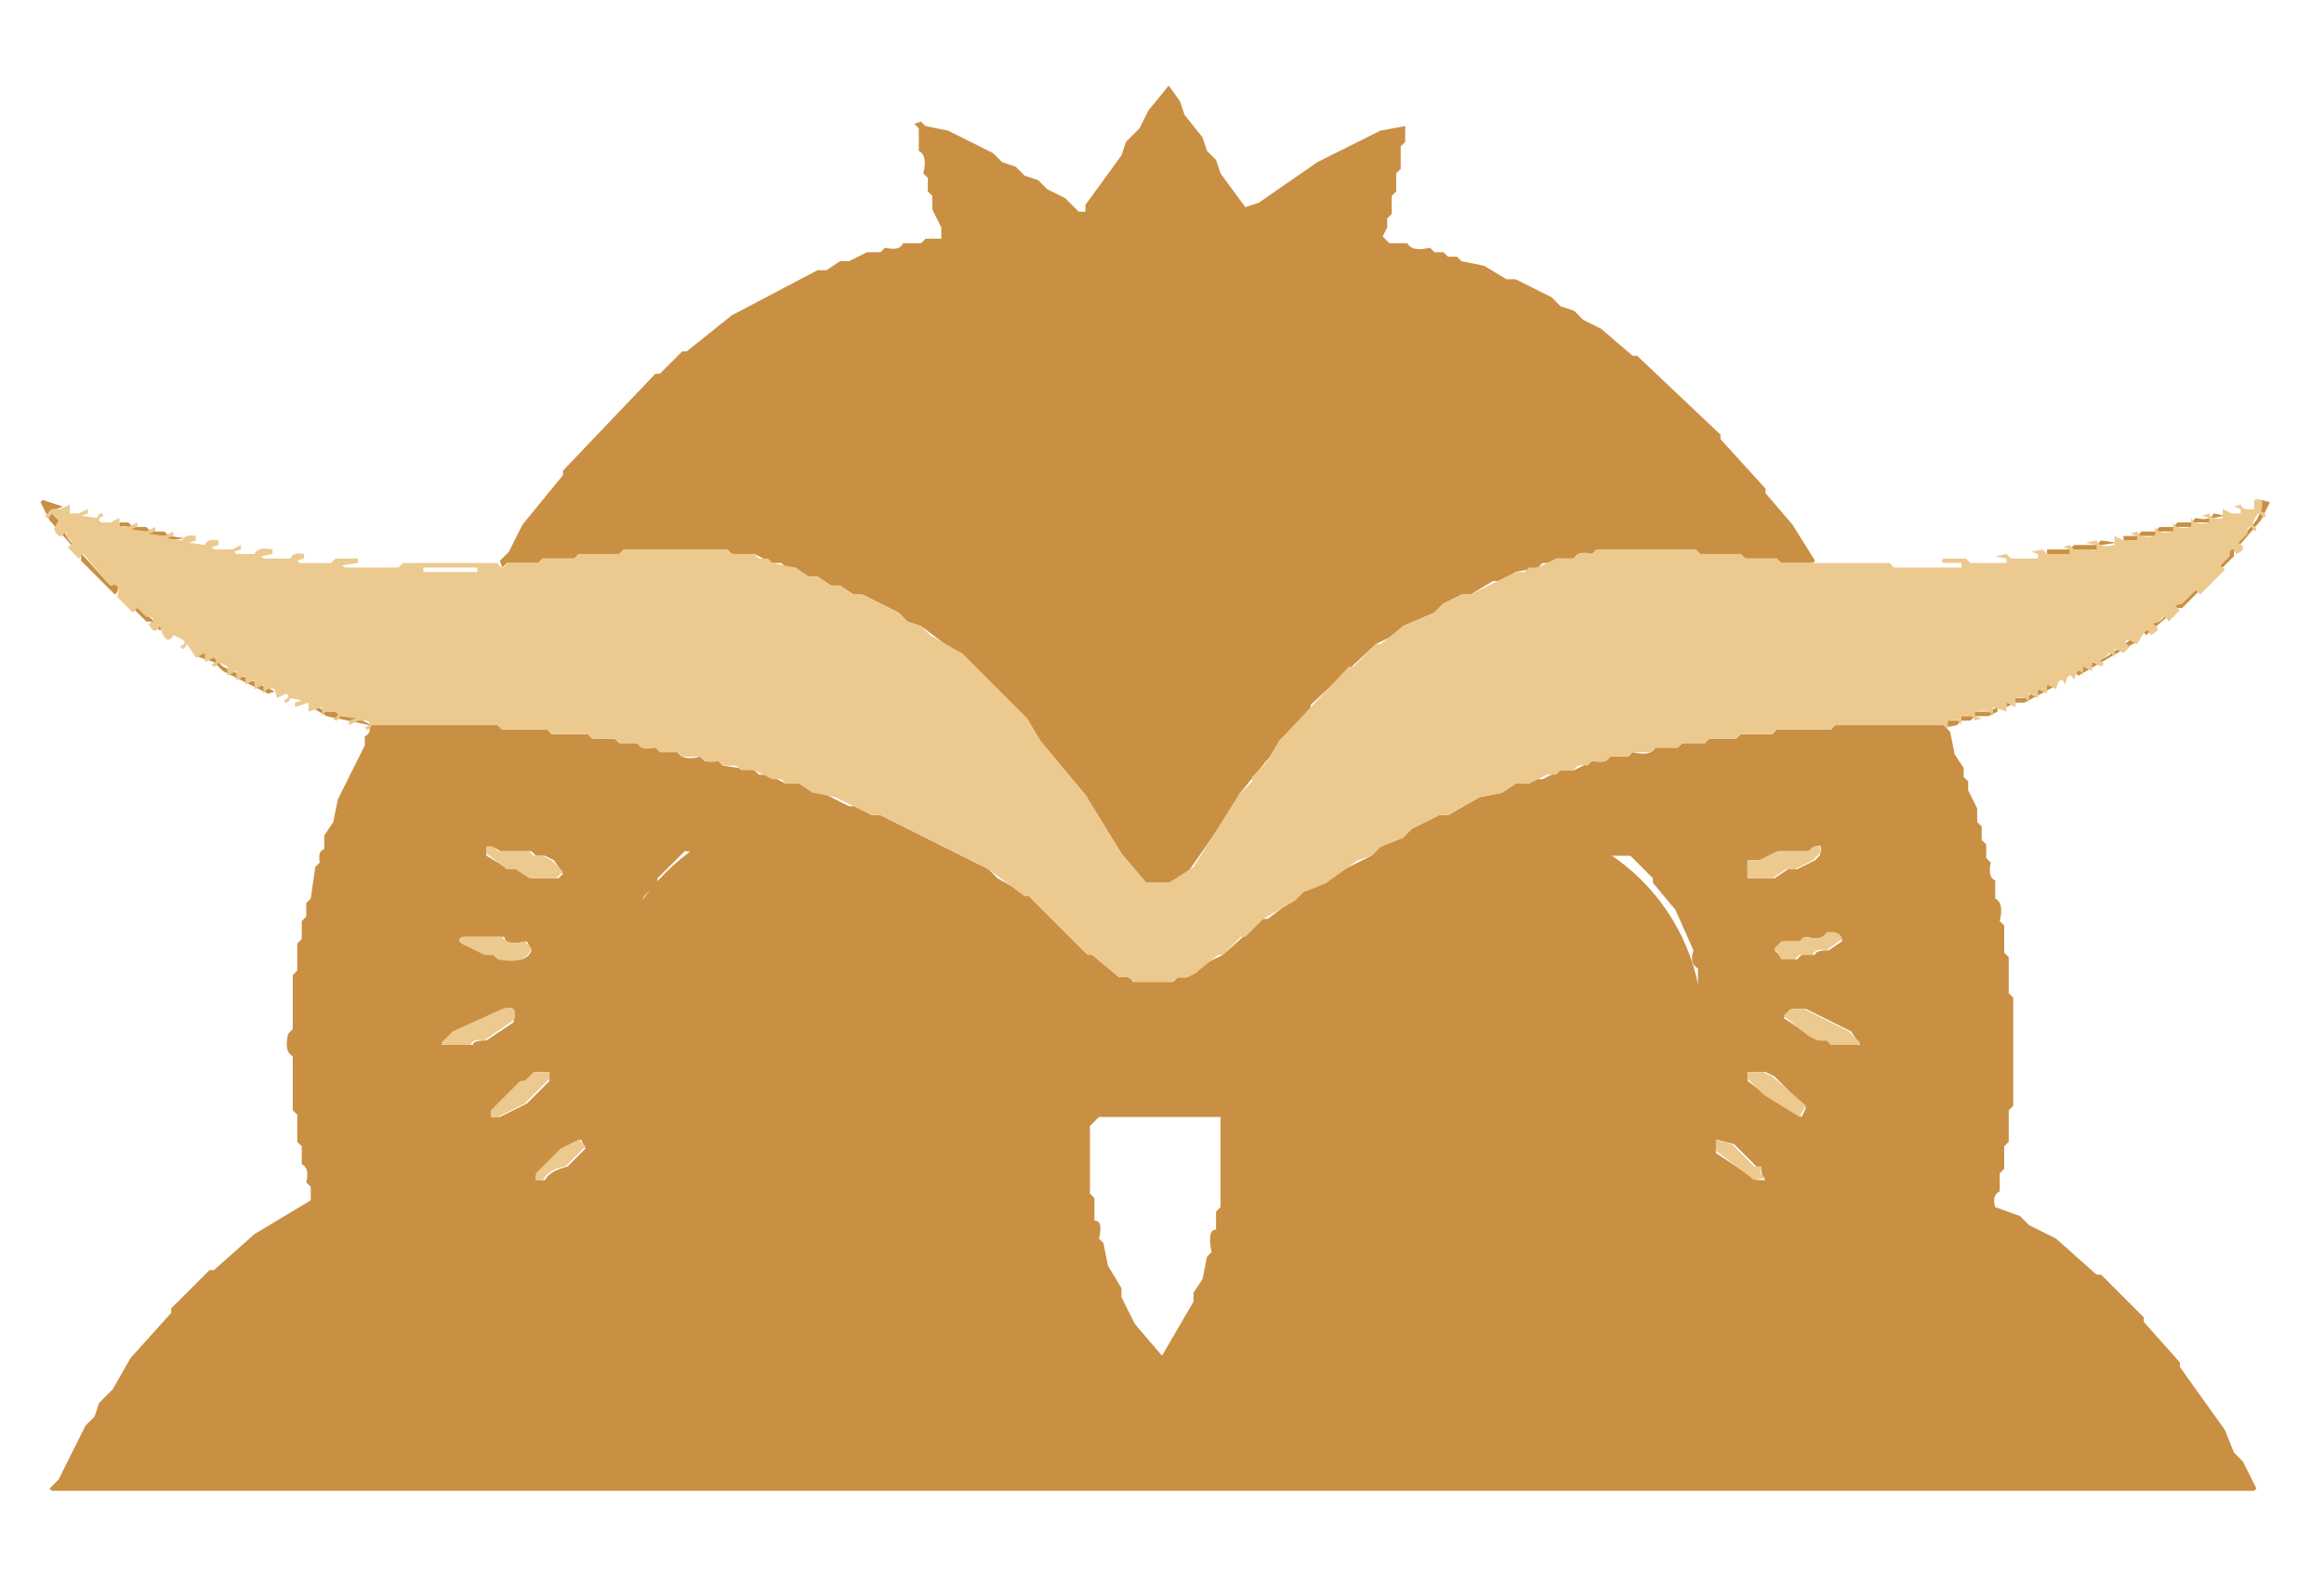
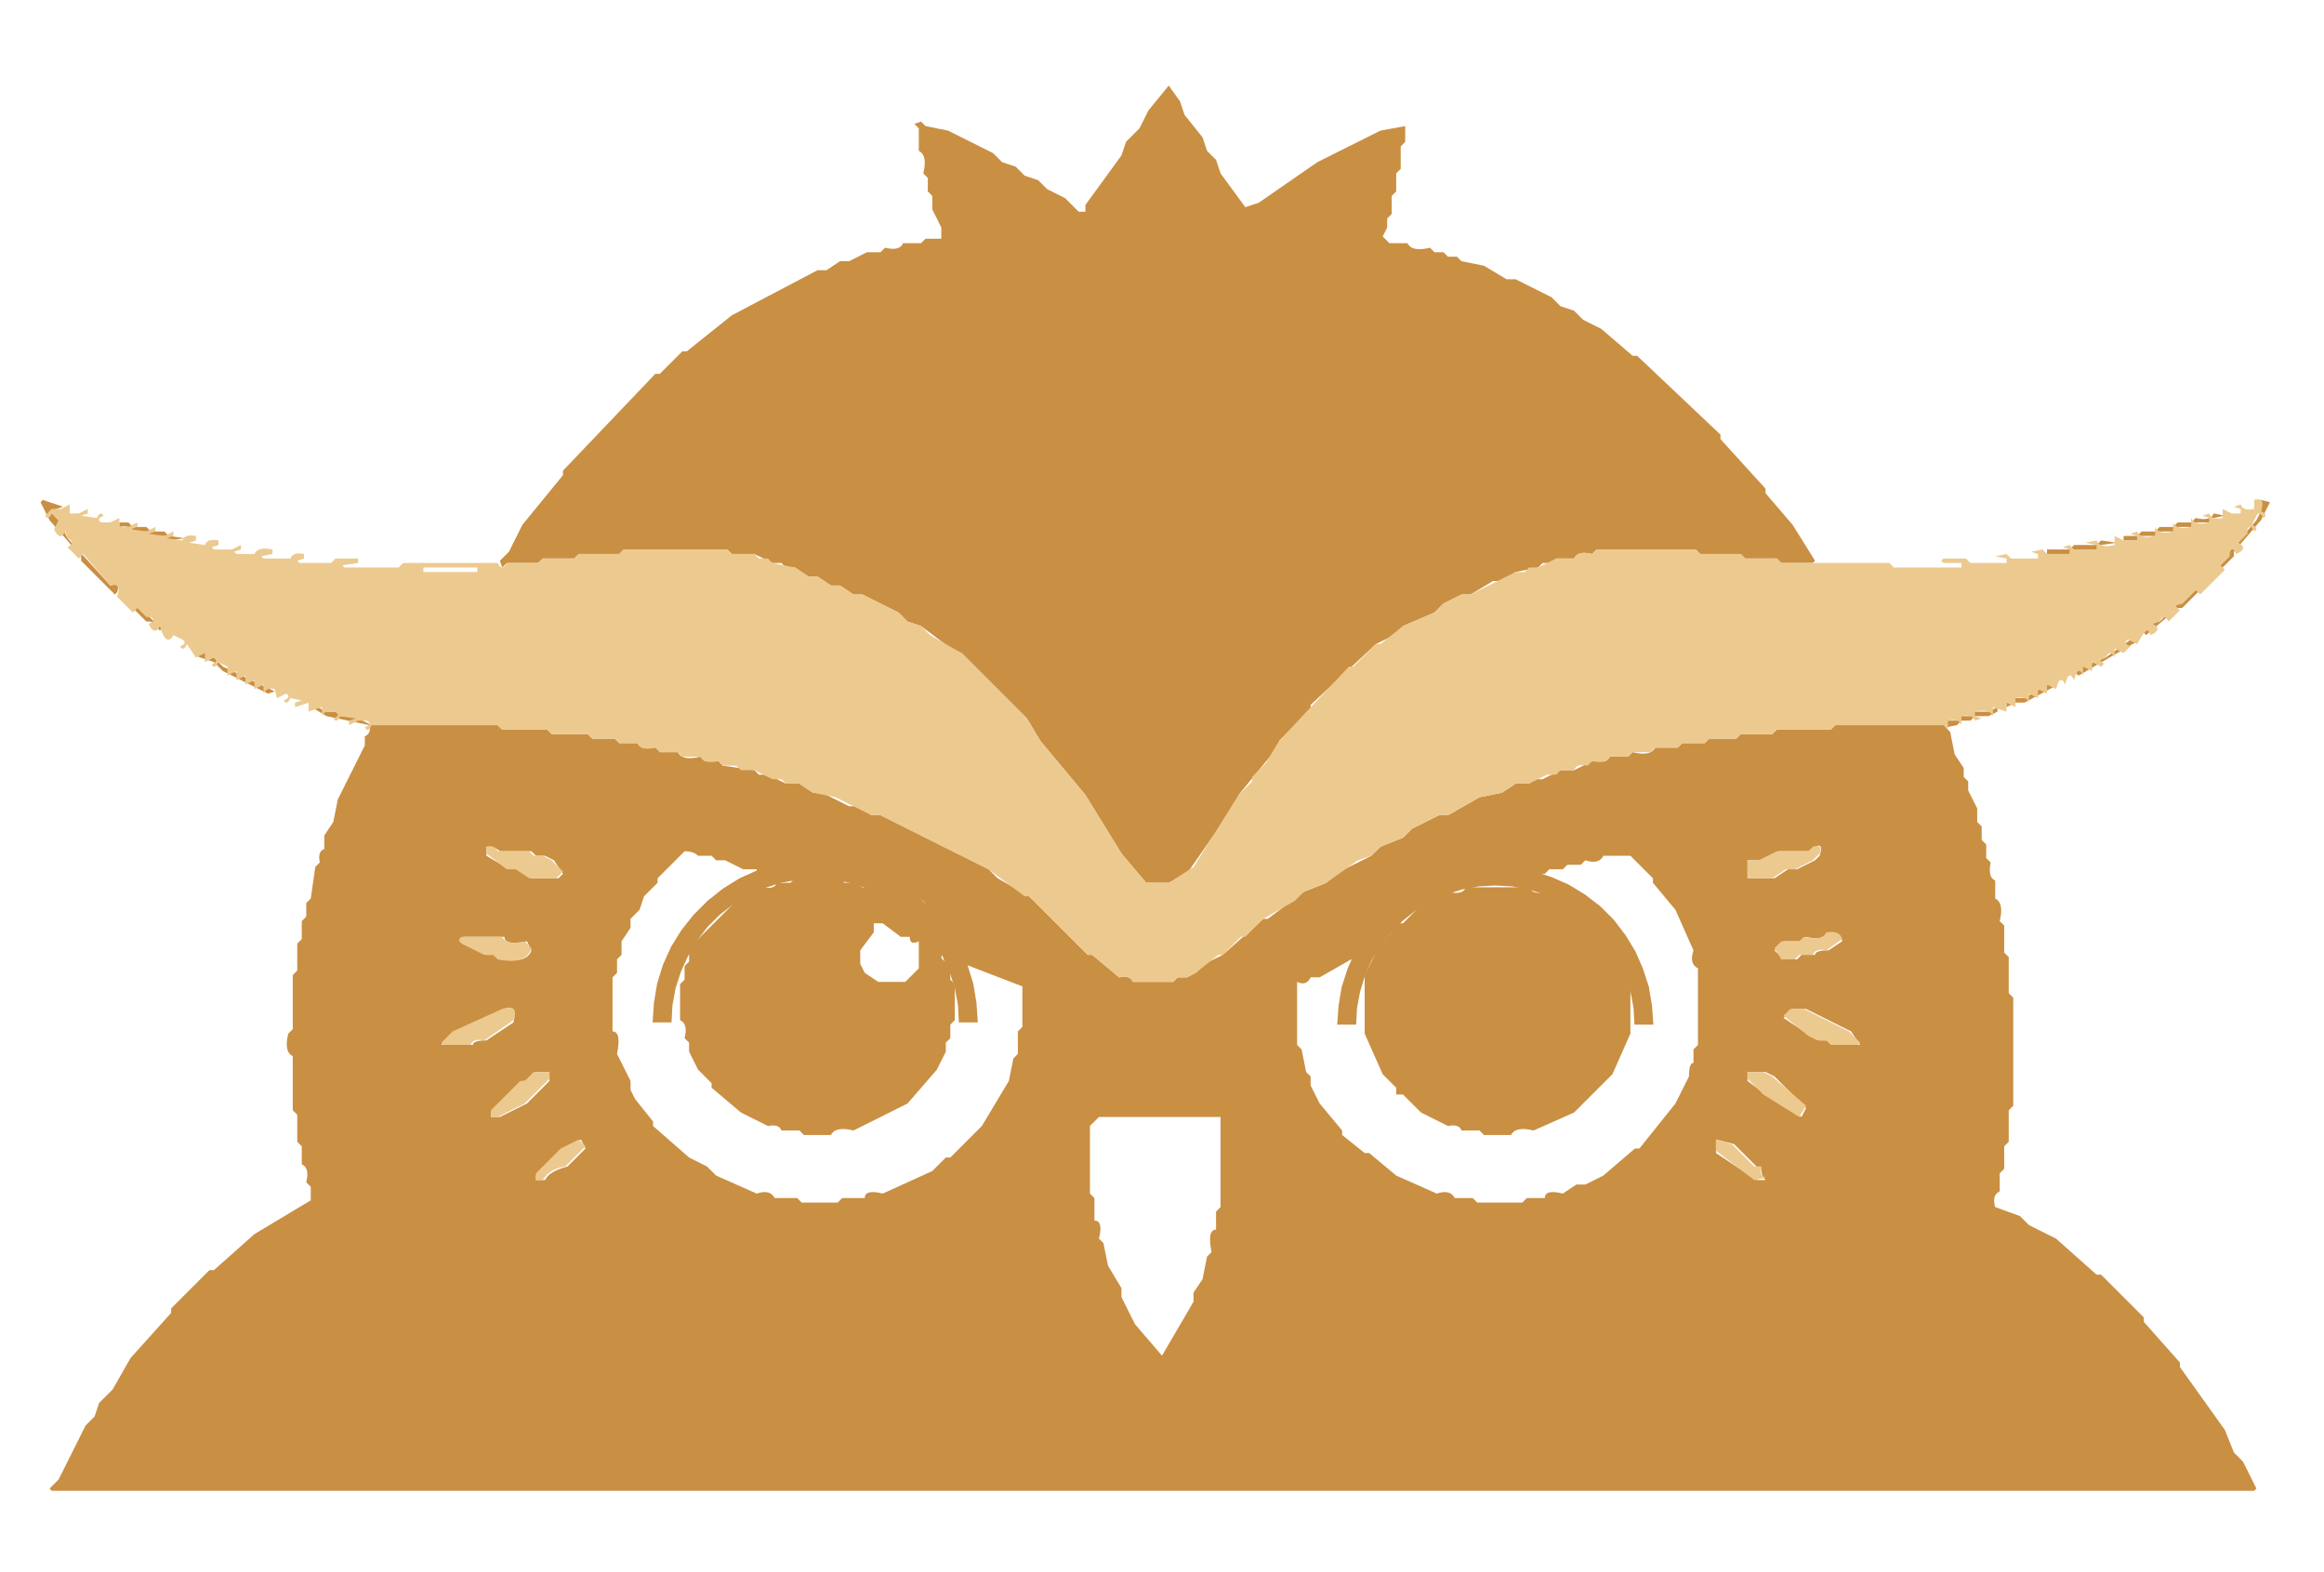
<svg xmlns="http://www.w3.org/2000/svg" viewBox="0 0 516 349" width="516" height="349">
  <style>
    @keyframes owl-glance {
      0%, 6% { transform: translate(0, 0); }
      11%, 30% { transform: translate(-14px, 7px); }
      37%, 42% { transform: translate(0, 0); }
      49%, 68% { transform: translate(14px, 7px); }
      76%, 100% { transform: translate(0, 0); }
    }
    .pupils { animation: owl-glance 7.5s ease-in-out infinite; }
    @keyframes owl-blink {
-       0%, 88% { transform: translateY(-104px); }
-       92% { transform: translateY(0); }
-       96%, 100% { transform: translateY(-104px); }
+       0%, 88% { transform: translateY(0); }
+       92% { transform: translateY(104px); }
+       96%, 100% { transform: translateY(0); }
    }
    .lid { animation: owl-blink 6.5s ease-in-out infinite; }
    @media (prefers-reduced-motion: reduce) { .pupils, .lid { animation: none; } }
  </style>
  <defs>
    <clipPath id="eye0">
      <circle cx="181" cy="227" r="47" />
    </clipPath>
    <clipPath id="eye1">
      <circle cx="332" cy="228" r="46" />
    </clipPath>
  </defs>
  <path fill="#c98f43" fill-rule="evenodd" d="M 259.5 19 L 262 22.5 L 263 25.5 L 267 30.5 L 268 33.5 L 270 35.5 L 271 38.5 L 276.5 46 L 279.5 45 L 292.5 36 L 306.5 29 L 312 28 L 312 31.5 L 311 32.5 L 311 37.5 L 310 38.5 L 310 42.5 L 309 43.5 L 309 47.5 L 308 48.5 L 308 50.5 L 307 52.5 L 308.5 54 L 312.5 54 Q 313.5 56 317.5 55 L 318.5 56 L 320.5 56 L 321.5 57 L 323.5 57 L 324.5 58 L 329.5 59 L 334.5 62 L 336.5 62 L 344.5 66 L 346.5 68 L 349.5 69 L 351.5 71 L 355.5 73 L 362.5 79 L 363.5 79 L 382 96.5 L 382 97.5 L 392 108.5 L 392 109.5 L 398 116.5 L 403 124.5 L 402.5 125 L 395.5 125 L 394.5 124 L 387.5 124 L 386.5 123 L 377.5 123 L 376.5 122 L 354.5 122 L 353.5 123 Q 350.3 122.2 349.5 124 L 345.5 124 L 344.5 125 L 342.5 125 L 341.5 126 L 336.5 127 L 333.5 129 L 331.5 129 L 326.5 132 L 324.5 132 L 320.5 134 L 318.5 136 L 311.5 139 L 309.5 141 L 305.5 143 L 291 156.5 L 291 157.5 L 284 164.5 L 284 165.5 L 275 176.5 L 275 177.5 L 263.5 194 L 259.5 196 L 254.5 196 L 249 189.5 L 241 176.5 L 231 164.5 L 228 159.5 L 213.5 145 L 212.5 145 L 204.5 139 L 201.5 138 L 199.5 136 L 191.5 132 L 189.5 132 L 186.5 130 L 184.5 130 L 181.5 128 L 179.5 128 L 176.5 126 L 174.5 126 L 173.5 125 L 171.5 125 L 167.5 123 L 162.5 123 L 161.5 122 L 138.5 122 L 137.5 123 L 128.5 123 L 127.5 124 L 120.5 124 L 119.5 125 L 112.5 125 L 111.5 126 L 111 124.5 L 113 122.5 L 116 116.5 L 125 105.5 L 125 104.5 L 145.5 83 L 146.5 83 L 151.5 78 L 152.5 78 L 162.5 70 L 181.5 60 L 183.5 60 L 186.5 58 L 188.5 58 L 192.5 56 L 195.5 56 L 196.5 55 Q 199.8 55.8 200.5 54 L 204.5 54 L 205.5 53 L 209 53 L 209 50.5 L 207 46.5 L 207 43.5 L 206 42.5 L 206 39.5 L 205 38.5 Q 206 34.5 204 33.5 L 204 28.5 L 203 27.5 L 204.5 27 L 205.5 28 L 210.5 29 L 220.5 34 L 222.5 36 L 225.5 37 L 227.5 39 L 230.5 40 L 232.5 42 L 236.5 44 L 239.5 47 L 241 47 L 241 45.5 L 249 34.5 L 250 31.5 L 253 28.5 L 255 24.5 L 259.5 19 Z" />
  <path fill="#c98f43" fill-rule="evenodd" d="M 9.5 111 L 14 112.5 L 11 113.5 L 13 115.5 L 15 119.5 L 24.5 130 Q 26.8 129.3 26 131.5 L 25.5 132 L 18 124.5 L 18 123.5 L 11 115.5 L 9 111.5 L 9.5 111 Z" />
  <path fill="#c98f43" fill-rule="evenodd" d="M 502 111 L 504 111.5 L 502 115.5 L 496 122.5 L 496 123.5 L 484.5 135 L 483.5 135 L 476.5 141 L 476 140.5 L 478.5 138 L 479.5 138 L 483.5 134 L 484.5 134 L 495 123.5 L 495 122.5 L 501 115.5 L 502 113.5 L 502 111 Z" />
  <path fill="#c98f43" fill-rule="evenodd" d="M 491.5 114 L 494 114.5 L 491.5 115 L 490.5 116 L 487.5 116 L 486.5 117 L 483.5 117 L 482.5 118 L 479.5 118 L 478.5 119 L 475.5 119 L 474.5 120 L 471.5 120 L 471.5 119 L 474.5 119 L 475.5 118 L 478.5 118 L 479.5 117 L 482.5 117 L 483.5 116 L 486.5 116 L 487.5 115 Q 490.8 115.8 491.5 114 Z" />
  <path fill="#c98f43" fill-rule="evenodd" d="M 26.5 116 L 28.5 116 L 29.5 117 L 32.5 117 L 33.5 118 L 36.5 118 L 37.5 119 L 41 119.5 L 37.5 120 L 36.5 119 L 33.5 119 L 32.5 118 L 29.5 118 Q 29 116.5 26.5 117 L 26.5 116 Z" />
  <path fill="#c98f43" fill-rule="evenodd" d="M 466.5 120 L 470 120.5 L 466.5 121 L 465.5 122 L 460.5 122 L 459.5 123 L 454.5 123 L 454.5 122 L 459.5 122 L 460.5 121 L 465.5 121 L 466.5 120 Z" />
  <path fill="#c98f43" fill-rule="evenodd" d="M 27.5 132 L 36 139.5 L 35.5 140 L 33.5 138 L 32.5 138 L 27 132.5 L 27.5 132 Z" />
  <path fill="#c98f43" fill-rule="evenodd" d="M 474.5 141 Q 476 142 473.5 143 L 461.5 150 Q 460 149 462.5 148 L 467.5 146 L 474.5 141 Z" />
  <path fill="#c98f43" fill-rule="evenodd" d="M 43.5 144 L 47.5 146 L 49.5 148 L 61 153.5 L 59.5 154 L 49.5 149 L 47.5 147 L 44.5 146 Q 42 145 43.5 144 Z" />
  <path fill="#c98f43" fill-rule="evenodd" d="M 454.5 152 L 456 152.5 L 449.5 156 L 447.5 156 L 445.5 157 L 445.5 156 L 447.5 155 L 449.5 155 L 454.5 152 Z" />
  <path fill="#c98f43" fill-rule="evenodd" d="M 70.5 157 L 72.5 158 L 74.5 158 L 75.5 159 L 78.5 159 L 82.5 161 L 110.5 161 L 111.5 162 L 121.5 162 L 122.5 163 L 130.5 163 L 131.5 164 L 136.5 164 L 137.5 165 L 141.5 165 L 142.5 166 Q 145.8 165.3 146.5 167 L 150.5 167 Q 151.5 169 155.5 168 L 156.5 169 L 159.5 169 L 160.5 170 L 167.5 171 L 168.5 172 L 170.5 172 L 174.5 174 L 177.5 174 L 180.5 176 L 182.5 176 L 188.5 179 L 190.5 179 L 193.5 181 L 195.5 181 L 219.5 193 L 221.5 195 L 228.5 199 L 241.5 212 L 242.5 212 L 248.5 217 Q 251 216.5 251.5 218 L 260.5 218 L 261.5 217 L 263.5 217 L 265.5 216 L 267.5 214 L 271.5 212 L 280.5 204 L 281.5 204 L 289.5 198 L 294.5 196 L 296.5 194 L 304.5 190 L 306.5 188 L 311.5 186 L 313.5 184 L 319.5 181 L 321.5 181 L 328.5 177 L 333.5 176 L 336.5 174 L 339.5 174 L 340.5 173 L 342.5 173 L 346.5 171 L 349.5 171 L 353.5 169 L 356.5 169 L 357.5 168 L 361.5 168 L 362.5 167 Q 366.5 168 367.5 166 L 372.5 166 L 373.5 165 L 378.5 165 L 379.5 164 L 385.5 164 L 386.5 163 L 393.5 163 L 394.5 162 L 406.5 162 L 407.5 161 L 431.5 161 L 432.5 160 L 434.5 160 L 435.5 159 L 437.5 159 L 438.5 158 L 441.5 158 L 443.5 157 L 443.5 158 L 441.5 159 L 438.5 159 L 437.5 160 L 435.5 160 L 434.5 161 L 432 161.5 L 433 162.5 L 434 167.5 L 436 170.5 L 436 172.5 L 437 173.5 L 437 175.5 L 439 179.5 L 439 182.5 L 440 183.5 L 440 186.5 L 441 187.5 L 441 190.5 L 442 191.5 Q 441.3 194.8 443 195.5 L 443 199.5 Q 445 200.5 444 204.5 L 445 205.5 L 445 211.5 L 446 212.5 L 446 220.5 L 447 221.5 L 447 245.5 L 446 246.5 L 446 253.5 L 445 254.5 L 445 259.5 L 444 260.5 L 444 264.5 Q 442.2 265.4 443 268 L 448.5 270 L 450.5 272 L 456.5 275 L 465.5 283 L 466.5 283 L 476 292.5 L 476 293.5 L 484 302.5 L 484 303.5 L 494 317.5 L 496 322.5 L 498 324.5 L 501 330.5 L 500.5 331 L 11.5 331 L 11 330.5 L 13 328.5 L 19 316.5 L 21 314.5 L 22 311.5 L 25 308.5 L 29 301.5 L 38 291.5 L 38 290.5 L 46.5 282 L 47.5 282 L 56.5 274 L 69 266.5 L 69 263.5 L 68 262.5 Q 68.8 259.3 67 258.5 L 67 254.5 L 66 253.5 L 66 247.5 L 65 246.5 L 65 234.5 Q 63 233.5 64 229.5 L 65 228.5 L 65 216.5 L 66 215.5 L 66 209.5 L 67 208.5 L 67 204.5 L 68 203.5 L 68 200.5 L 69 199.5 L 70 192.5 L 71 191.5 Q 70.5 189 72 188.5 L 72 185.5 L 74 182.5 L 75 177.5 L 81 165.5 L 81 163.5 Q 82.5 162.8 82 161 L 72.5 159 L 70 157.5 L 70.5 157 Z M 108 188 L 108 190 L 113 193 L 115 193 L 118 195 L 124 195 L 125 194 L 123 191 L 121 190 L 119 190 L 118 189 L 111 189 Q 110 188 108 188 Z M 403 188 L 402 189 L 395 189 L 391 191 L 388 191 L 388 195 L 394 195 L 397 193 L 399 193 L 403 191 L 404 190 Q 405 187 403 188 Z M 152 189 L 146 195 L 146 196 L 143 199 L 142 202 L 140 204 L 140 206 L 138 209 L 138 212 L 137 213 L 137 216 L 136 217 L 136 229 Q 138 229 137 234 L 140 240 L 140 242 L 141 244 L 145 249 L 145 250 L 153 257 L 157 259 L 159 261 L 168 265 Q 171 264 172 266 L 177 266 L 178 267 L 186 267 L 187 266 L 192 266 Q 192 264 196 265 L 207 260 L 210 257 L 211 257 L 218 250 L 224 240 L 225 235 L 226 234 L 226 229 L 227 228 L 227 219 L 214 214 L 213 211 L 209 206 L 209 205 L 205 200 L 201 198 L 199 196 L 195 194 L 193 194 L 192 193 L 188 193 L 187 192 L 177 192 Q 176 194 172 193 L 171 194 Q 168 195 168 193 L 165 193 L 161 191 L 159 191 L 158 190 L 155 190 Q 154 189 152 189 Z M 356 190 Q 355 192 352 191 L 351 192 L 348 192 L 347 193 L 344 193 L 343 194 L 334 194 L 333 193 L 332 194 L 325 194 L 321 196 L 319 196 L 311 201 L 303 210 L 302 213 L 300 213 L 293 217 L 291 217 Q 290 219 288 218 L 288 232 L 289 233 L 290 238 L 291 239 L 291 241 L 293 245 L 298 251 L 298 252 L 303 256 L 304 256 L 310 261 L 319 265 Q 322 264 323 266 L 327 266 L 328 267 L 338 267 L 339 266 L 343 266 Q 343 264 347 265 L 350 263 L 352 263 L 356 261 L 363 255 L 364 255 L 372 245 L 375 239 Q 375 236 376 236 L 376 233 L 377 232 L 377 215 Q 375 214 376 211 L 372 202 L 367 196 L 367 195 L 362 190 L 356 190 Z M 406 207 Q 405 209 401 208 L 400 209 L 396 209 L 394 211 L 396 213 L 399 213 L 400 212 L 403 212 Q 403 211 406 211 L 409 209 Q 409 207 406 207 Z M 103 208 Q 101 209 104 210 L 108 212 L 110 212 L 111 213 Q 117 214 118 211 L 117 209 Q 112 210 112 208 L 103 208 Z M 112 224 L 101 229 L 98 232 L 99 232 L 105 232 Q 105 231 108 231 L 114 227 Q 115 223 112 224 Z M 398 224 L 396 226 L 402 230 L 404 231 L 406 231 L 407 232 L 413 232 L 413 232 L 411 229 L 401 224 L 398 224 Z M 119 238 L 117 240 L 116 240 L 109 247 L 109 248 L 111 248 L 117 245 L 122 240 L 122 238 L 119 238 Z M 388 238 L 388 240 L 392 243 L 400 248 L 401 246 L 394 239 L 392 238 L 388 238 Z M 244 248 L 242 250 L 242 265 L 243 266 L 243 271 Q 245 271 244 275 L 245 276 L 246 281 L 249 286 L 249 288 L 252 294 L 258 301 L 265 289 L 265 287 L 267 284 L 268 279 L 269 278 Q 268 273 270 273 L 270 269 L 271 268 L 271 248 L 244 248 Z M 129 253 L 125 255 L 119 261 L 119 262 L 121 262 Q 122 260 126 259 L 130 255 L 129 253 Z M 381 253 L 381 256 L 390 262 L 392 262 Q 391 261 391 259 L 390 259 L 385 254 L 381 253 Z" />
  <path fill="#c98f43" fill-rule="evenodd" d="M 144.9 227.0 L 145.2 222.6 L 145.9 218.4 L 147.2 214.2 L 149.0 210.2 L 151.3 206.5 L 154.0 203.1 L 157.1 200.0 L 160.5 197.3 L 164.2 195.0 L 168.2 193.2 L 172.4 191.9 L 176.6 191.2 L 181.0 190.9 L 185.4 191.2 L 189.6 191.9 L 193.8 193.2 L 197.8 195.0 L 201.5 197.3 L 204.9 200.0 L 208.0 203.1 L 210.7 206.5 L 213.0 210.2 L 214.8 214.2 L 216.1 218.4 L 216.8 222.6 L 217.1 227.0 L 212.9 227.0 L 212.7 223.2 L 212.0 219.4 L 210.8 215.7 L 209.2 212.2 L 207.3 208.9 L 204.9 205.8 L 202.2 203.1 L 199.1 200.7 L 195.8 198.8 L 192.3 197.2 L 188.6 196.0 L 184.8 195.3 L 181.0 195.1 L 177.2 195.3 L 173.4 196.0 L 169.7 197.2 L 166.2 198.8 L 162.9 200.7 L 159.8 203.1 L 157.1 205.8 L 154.7 208.9 L 152.8 212.2 L 151.2 215.7 L 150.0 219.4 L 149.3 223.2 L 149.1 227.0 Z" />
  <path fill="#c98f43" fill-rule="evenodd" d="M 296.9 227.5 L 297.2 223.3 L 297.9 219.1 L 299.2 215.1 L 300.9 211.2 L 303.1 207.6 L 305.7 204.2 L 308.7 201.2 L 312.1 198.6 L 315.7 196.4 L 319.6 194.7 L 323.6 193.4 L 327.8 192.7 L 332.0 192.4 L 336.2 192.7 L 340.4 193.4 L 344.4 194.7 L 348.3 196.4 L 351.9 198.6 L 355.3 201.2 L 358.3 204.2 L 360.9 207.6 L 363.1 211.2 L 364.8 215.1 L 366.1 219.1 L 366.8 223.3 L 367.1 227.5 L 362.9 227.5 L 362.7 223.8 L 362.0 220.1 L 360.9 216.5 L 359.4 213.1 L 357.4 209.9 L 355.1 207.0 L 352.5 204.4 L 349.6 202.1 L 346.4 200.1 L 343.0 198.6 L 339.4 197.5 L 335.7 196.8 L 332.0 196.6 L 328.3 196.8 L 324.6 197.5 L 321.0 198.6 L 317.6 200.1 L 314.4 202.1 L 311.5 204.4 L 308.9 207.0 L 306.6 209.9 L 304.6 213.1 L 303.1 216.5 L 302.0 220.1 L 301.3 223.8 L 301.1 227.5 Z" />
  <path fill="#ecc98f" fill-rule="evenodd" d="M 500.5 111 Q 503.1 110.2 502 113.5 Q 503.8 114.3 502.5 115 Q 501.7 113.3 501 114.5 L 500 116.5 Q 501.7 117.3 500.5 118 Q 499.7 116.2 499 117.5 L 499 118.5 L 497 120.5 Q 499.3 121.8 496.5 123 Q 495.7 121.2 495 122.5 L 495 123.5 L 493 125.5 L 494 126.5 L 488.5 132 L 487.5 131 L 484.5 134 L 483 134.5 L 484 135.5 L 481.5 138 Q 480.5 136 479.5 138 L 478 138.5 Q 480.3 139.8 477.5 141 Q 476.8 139.2 476 140.5 L 474.5 143 L 472.5 142 Q 471.2 142.7 473 143.5 L 471.5 145 L 469.5 144 L 469.5 146 Q 468.5 144 467.5 146 L 466 146.5 Q 467.8 147.3 466.5 148 L 464.5 147 L 464.5 149 L 462.5 148 L 462.5 150 Q 461.8 148.2 461 149.5 L 460.5 151 Q 459.7 149.2 459 150.5 L 458.5 152 Q 457.8 150.2 457 151.5 L 456.5 153 L 454.5 152 L 454.5 154 L 452.5 153 L 452.5 155 L 450.5 154 L 450.5 156 Q 450 154.5 447.5 155 L 447.5 157 L 445.5 156 L 445.5 158 L 442.5 157 L 442.5 159 Q 441.8 157.3 438.5 158 L 438.5 159 L 440 159.5 L 438.5 160 Q 438 158.5 435.5 159 L 435.5 161 Q 435 159.5 432.5 160 L 432.5 162 L 431.5 161 L 407.5 161 L 406.5 162 L 394.5 162 L 393.5 163 L 386.5 163 L 385.5 164 L 379.5 164 L 378.5 165 L 373.5 165 L 372.5 166 L 367.5 166 L 366.5 167 L 362.5 167 L 361.5 168 L 357.5 168 Q 356.8 169.7 353.5 169 L 352.5 170 Q 350 169.5 349.5 171 L 346.5 171 L 345.5 172 L 343.5 172 L 339.5 174 L 336.5 174 L 333.5 176 L 328.5 177 L 321.5 181 L 319.5 181 L 313.5 184 L 311.5 186 L 306.5 188 L 304.5 190 L 301.5 191 L 294.5 196 L 289.5 198 L 287.5 200 L 280.5 204 L 276.5 208 L 275.5 208 L 271.5 212 L 270.5 212 L 265.5 216 L 263.5 217 L 261.5 217 L 260.5 218 L 251.5 218 Q 251 216.5 248.5 217 L 242.5 212 L 241.5 212 L 228.5 199 L 227.5 199 L 219.5 193 L 195.5 181 L 193.5 181 L 185.5 177 L 180.5 176 L 177.5 174 L 174.5 174 L 173.5 173 L 171.5 173 L 167.5 171 L 164.5 171 L 163.5 170 L 160.5 170 L 159.5 169 Q 156.3 169.7 155.5 168 L 151.5 168 L 150.5 167 L 146.5 167 L 145.5 166 Q 142.3 166.8 141.5 165 L 137.5 165 L 136.5 164 L 131.5 164 L 130.5 163 L 122.5 163 L 121.5 162 L 111.5 162 L 110.5 161 L 82.5 161 Q 81.7 162.8 81 161.5 Q 82.8 160.7 81.5 160 L 79.5 160 L 77.5 161 L 77.5 160 L 79 159.5 L 75.5 159 Q 74.8 160.7 74 159.5 Q 75.8 158.8 74.5 158 Q 72 157.5 71.5 159 L 71.5 157 L 68.5 158 L 68.5 156 L 65.5 157 L 65.5 156 L 67 155.5 L 64.5 155 Q 63.7 156.7 63 155.5 Q 64.8 154.7 63.5 154 L 61.5 155 L 61 153 Q 59.3 152.5 58.5 154 L 58.5 152 L 56.5 153 L 56.5 151 L 54.5 152 L 54.5 150 L 52.5 151 L 52.5 149 L 50.5 150 L 50.5 148 L 48.5 147 Q 47.7 148.8 47 147.5 Q 48.7 146.8 47.5 146 L 45.5 147 L 45.5 145 L 43.5 146 L 41.5 143 Q 40.7 144.8 40 143.5 Q 41.7 142.8 40.5 142 L 38.5 141 Q 37.3 143.3 36 140.5 L 35.5 139 Q 34.3 141.3 33 138.5 Q 34.8 137.8 33.5 137 L 32.5 137 L 30.5 135 L 29.5 136 L 26 132.5 Q 27.1 129.2 24.5 130 L 18.5 123 L 17.5 124 L 15 121.5 Q 17 120.5 15 119.5 L 14.5 118 Q 13.3 120.3 12 117.5 L 13 115.5 L 11.5 114 Q 10.7 115.7 10 114.5 L 11.5 113 L 13.5 113 L 15.5 112 L 15.5 114 L 17.5 114 L 19.5 113 L 19.5 114 L 18 114.5 L 21.5 115 Q 22.3 113.3 23 114.5 Q 21.2 115.3 22.5 116 L 24.5 116 L 26.5 115 L 26.5 117 L 28.5 117 L 30.5 116 L 30.5 117 L 29 117.5 L 32.5 118 L 34.5 117 L 34.5 118 L 33 118.5 L 36.5 119 L 38.5 118 L 38.5 119 L 37 119.5 L 40.5 120 Q 41 118.5 43.5 119 L 43.5 120 L 42 120.5 L 45.5 121 Q 46 119.5 48.5 120 L 48.5 121 L 47 121.5 L 47.5 122 L 51.5 122 L 53.5 121 L 53.5 122 L 52 122.5 L 52.5 123 L 56.5 123 Q 57.2 121.3 60.5 122 L 60.5 123 L 58 123.5 L 58.5 124 L 64.5 124 Q 65 122.5 67.5 123 L 67.5 124 L 66 124.5 L 66.5 125 L 73.5 125 L 74.5 124 L 79.5 124 L 79.5 125 L 76 125.5 L 76.5 126 L 88.5 126 L 89.5 125 L 110.5 125 Q 111.5 127 112.5 125 L 119.5 125 L 120.5 124 L 127.5 124 L 128.5 123 L 137.5 123 L 138.5 122 L 161.5 122 L 162.5 123 L 167.5 123 L 168.5 124 L 170.5 124 L 171.5 125 L 176.5 126 L 179.5 128 L 181.5 128 L 184.5 130 L 186.5 130 L 189.5 132 L 191.5 132 L 199.5 136 L 201.5 138 L 204.5 139 L 206.5 141 L 213.5 145 L 228 159.5 L 231 164.5 L 241 176.5 L 249 189.5 L 254.5 196 L 259.5 196 L 265 192.5 L 275 176.5 L 278 173.5 L 278 172.5 L 281 169.5 L 284 164.5 L 299.5 148 L 300.5 148 L 305.5 143 L 306.5 143 L 311.5 139 L 318.5 136 L 320.5 134 L 324.5 132 L 326.5 132 L 336.5 127 L 338.5 127 L 339.5 126 L 341.5 126 L 345.5 124 L 349.5 124 Q 350.3 122.2 353.5 123 L 354.5 122 L 376.5 122 L 377.5 123 L 386.5 123 L 387.5 124 L 394.5 124 L 395.5 125 L 419.5 125 L 420.5 126 L 435.5 126 L 435.5 125 L 431.5 125 L 431 124.5 L 431.5 124 L 436.5 124 L 437.5 125 L 445.5 125 L 445.5 124 L 443 123.5 L 445.5 123 L 446.5 124 L 452.5 124 L 452.5 123 L 451 122.5 L 453.5 122 L 454.5 123 L 459.5 123 L 459.5 122 L 458 121.5 L 459.5 121 L 460.5 122 L 465.5 122 L 465.5 121 L 463 120.5 L 465.5 120 Q 466.3 121.8 469.5 121 L 469.5 119 L 471.5 120 L 474.5 120 L 474.5 119 L 473 118.5 L 474.5 118 Q 475.3 119.8 478.5 119 L 478.5 117 Q 479.3 118.8 482.5 118 L 482.5 116 Q 483.3 117.8 486.5 117 L 486.5 115 Q 487.3 116.8 490.5 116 L 490.5 115 L 489 114.5 L 490.5 114 Q 491 115.5 493.5 115 L 493.5 113 L 495.5 114 L 497.5 114 L 497.5 113 L 496 112.5 L 497.5 112 Q 498 113.5 500.5 113 L 500.5 111 Z M 94 126 L 94 127 L 106 127 L 106 127 L 106 126 L 94 126 Z" />
  <path fill="#ecc98f" fill-rule="evenodd" d="M 108 188 Q 109.8 187.5 110.5 189 L 117.5 189 L 118.5 190 L 120.5 190 L 122.5 191 L 125 193.5 L 123.5 195 L 117.5 195 L 114.5 193 L 112.5 193 L 108 189.5 L 108 188 Z" />
  <path fill="#ecc98f" fill-rule="evenodd" d="M 402.5 188 Q 404.8 187.3 404 189.5 L 402.5 191 L 398.5 193 L 396.5 193 L 393.5 195 L 388 195 L 388 191 L 390.5 191 L 394.5 189 L 401.5 189 L 402.5 188 Z" />
  <path fill="#ecc98f" fill-rule="evenodd" d="M 405.5 207 Q 408.5 206.5 409 208.5 L 405.5 211 Q 403 210.5 402.5 212 L 399.5 212 L 398.5 213 L 395.5 213 L 394 210.5 L 395.5 209 L 399.5 209 L 400.5 208 Q 404.5 209 405.5 207 Z" />
  <path fill="#ecc98f" fill-rule="evenodd" d="M 102.5 208 L 111.5 208 Q 112.5 210 116.5 209 L 118 210.5 Q 116.8 214.3 110.5 213 L 109.5 212 L 107.5 212 L 103.5 210 Q 101 209 102.5 208 Z" />
  <path fill="#ecc98f" fill-rule="evenodd" d="M 111.5 224 Q 115.3 222.8 114 226.5 L 107.5 231 Q 105 230.5 104.5 232 L 98.5 232 L 98 231.5 L 100.5 229 L 111.5 224 Z" />
  <path fill="#ecc98f" fill-rule="evenodd" d="M 397.5 224 L 400.5 224 L 410.5 229 L 413 231.5 L 412.5 232 L 406.5 232 L 405.5 231 L 403.5 231 L 401.5 230 L 396 225.5 L 397.5 224 Z" />
  <path fill="#ecc98f" fill-rule="evenodd" d="M 118.5 238 L 122 238 L 122 239.5 L 116.5 245 L 110.5 248 L 109 248 L 109 246.5 L 115.5 240 L 116.5 240 L 118.5 238 Z" />
  <path fill="#ecc98f" fill-rule="evenodd" d="M 388 238 L 391.5 238 L 393.5 239 L 401 245.5 L 399.5 248 L 391.5 243 L 388 239.5 L 388 238 Z" />
  <path fill="#ecc98f" fill-rule="evenodd" d="M 128.5 253 L 130 254.5 L 125.5 259 Q 122 259.5 120.5 262 L 119 262 L 119 260.5 L 124.5 255 L 128.5 253 Z" />
  <path fill="#ecc98f" fill-rule="evenodd" d="M 381 253 L 384.5 254 L 389.5 259 L 391 259 Q 390.5 260.8 392 261.5 L 389.5 262 L 381 255.5 L 381 253 Z" />
  <g class="pupils">
    <path fill="#c98f43" fill-rule="evenodd" d="M 176.5 195 L 186.5 195 L 187.5 196 L 190.5 196 Q 191 197.5 193.5 197 L 199.5 200 L 209 209.5 L 210 211.5 Q 208 212.5 210 213.5 L 211 215.5 L 211 217.5 L 212 218.5 L 212 226.5 L 211 227.5 L 211 230.5 L 210 231.5 L 210 233.5 L 208 237.5 L 201.5 245 L 189.5 251 Q 185.5 250 184.5 252 L 178.5 252 L 177.5 251 L 173.5 251 Q 173 249.5 170.5 250 L 164.5 247 L 158 241.5 L 158 240.5 L 155 237.5 L 153 233.5 L 153 231.5 L 152 230.5 Q 152.8 227.3 151 226.5 L 151 218.5 L 152 217.5 L 152 214.5 L 153 213.5 L 153 211.5 L 154 209.5 L 163.5 200 L 169.5 197 Q 172 197.5 172.5 196 L 175.5 196 L 176.5 195 Z M 194 205 L 194 207 L 191 211 L 191 214 L 192 216 L 195 218 L 201 218 L 204 215 L 204 209 Q 202 210 202 208 L 200 208 L 196 205 L 194 205 Z" />
    <path fill="#c98f43" fill-rule="evenodd" d="M 325.5 197 L 339.5 197 Q 340.3 198.8 343.5 198 L 349.5 201 L 356 206.5 L 362 216.5 L 362 229.5 L 358 238.5 L 349.5 247 L 340.5 251 Q 336.5 250 335.5 252 L 329.5 252 L 328.5 251 L 324.5 251 Q 324 249.5 321.5 250 L 315.5 247 L 311.5 243 L 310 243 L 310 241.5 L 307 238.5 L 303 229.5 L 303 216.5 L 306 210.5 L 310.5 205 L 311.5 205 L 315.5 201 L 321.5 198 Q 324.8 198.8 325.5 197 Z" />
  </g>
  <g clip-path="url(#eye0)">
-     <rect class="lid" x="132" y="178" width="98" height="98" fill="#c98f43" />
+     <rect class="lid" x="132" y="74" width="98" height="98" fill="#c98f43" />
  </g>
  <g clip-path="url(#eye1)">
-     <rect class="lid" x="284" y="180" width="96" height="96" fill="#c98f43" />
+     <rect class="lid" x="284" y="76" width="96" height="96" fill="#c98f43" />
  </g>
</svg>
